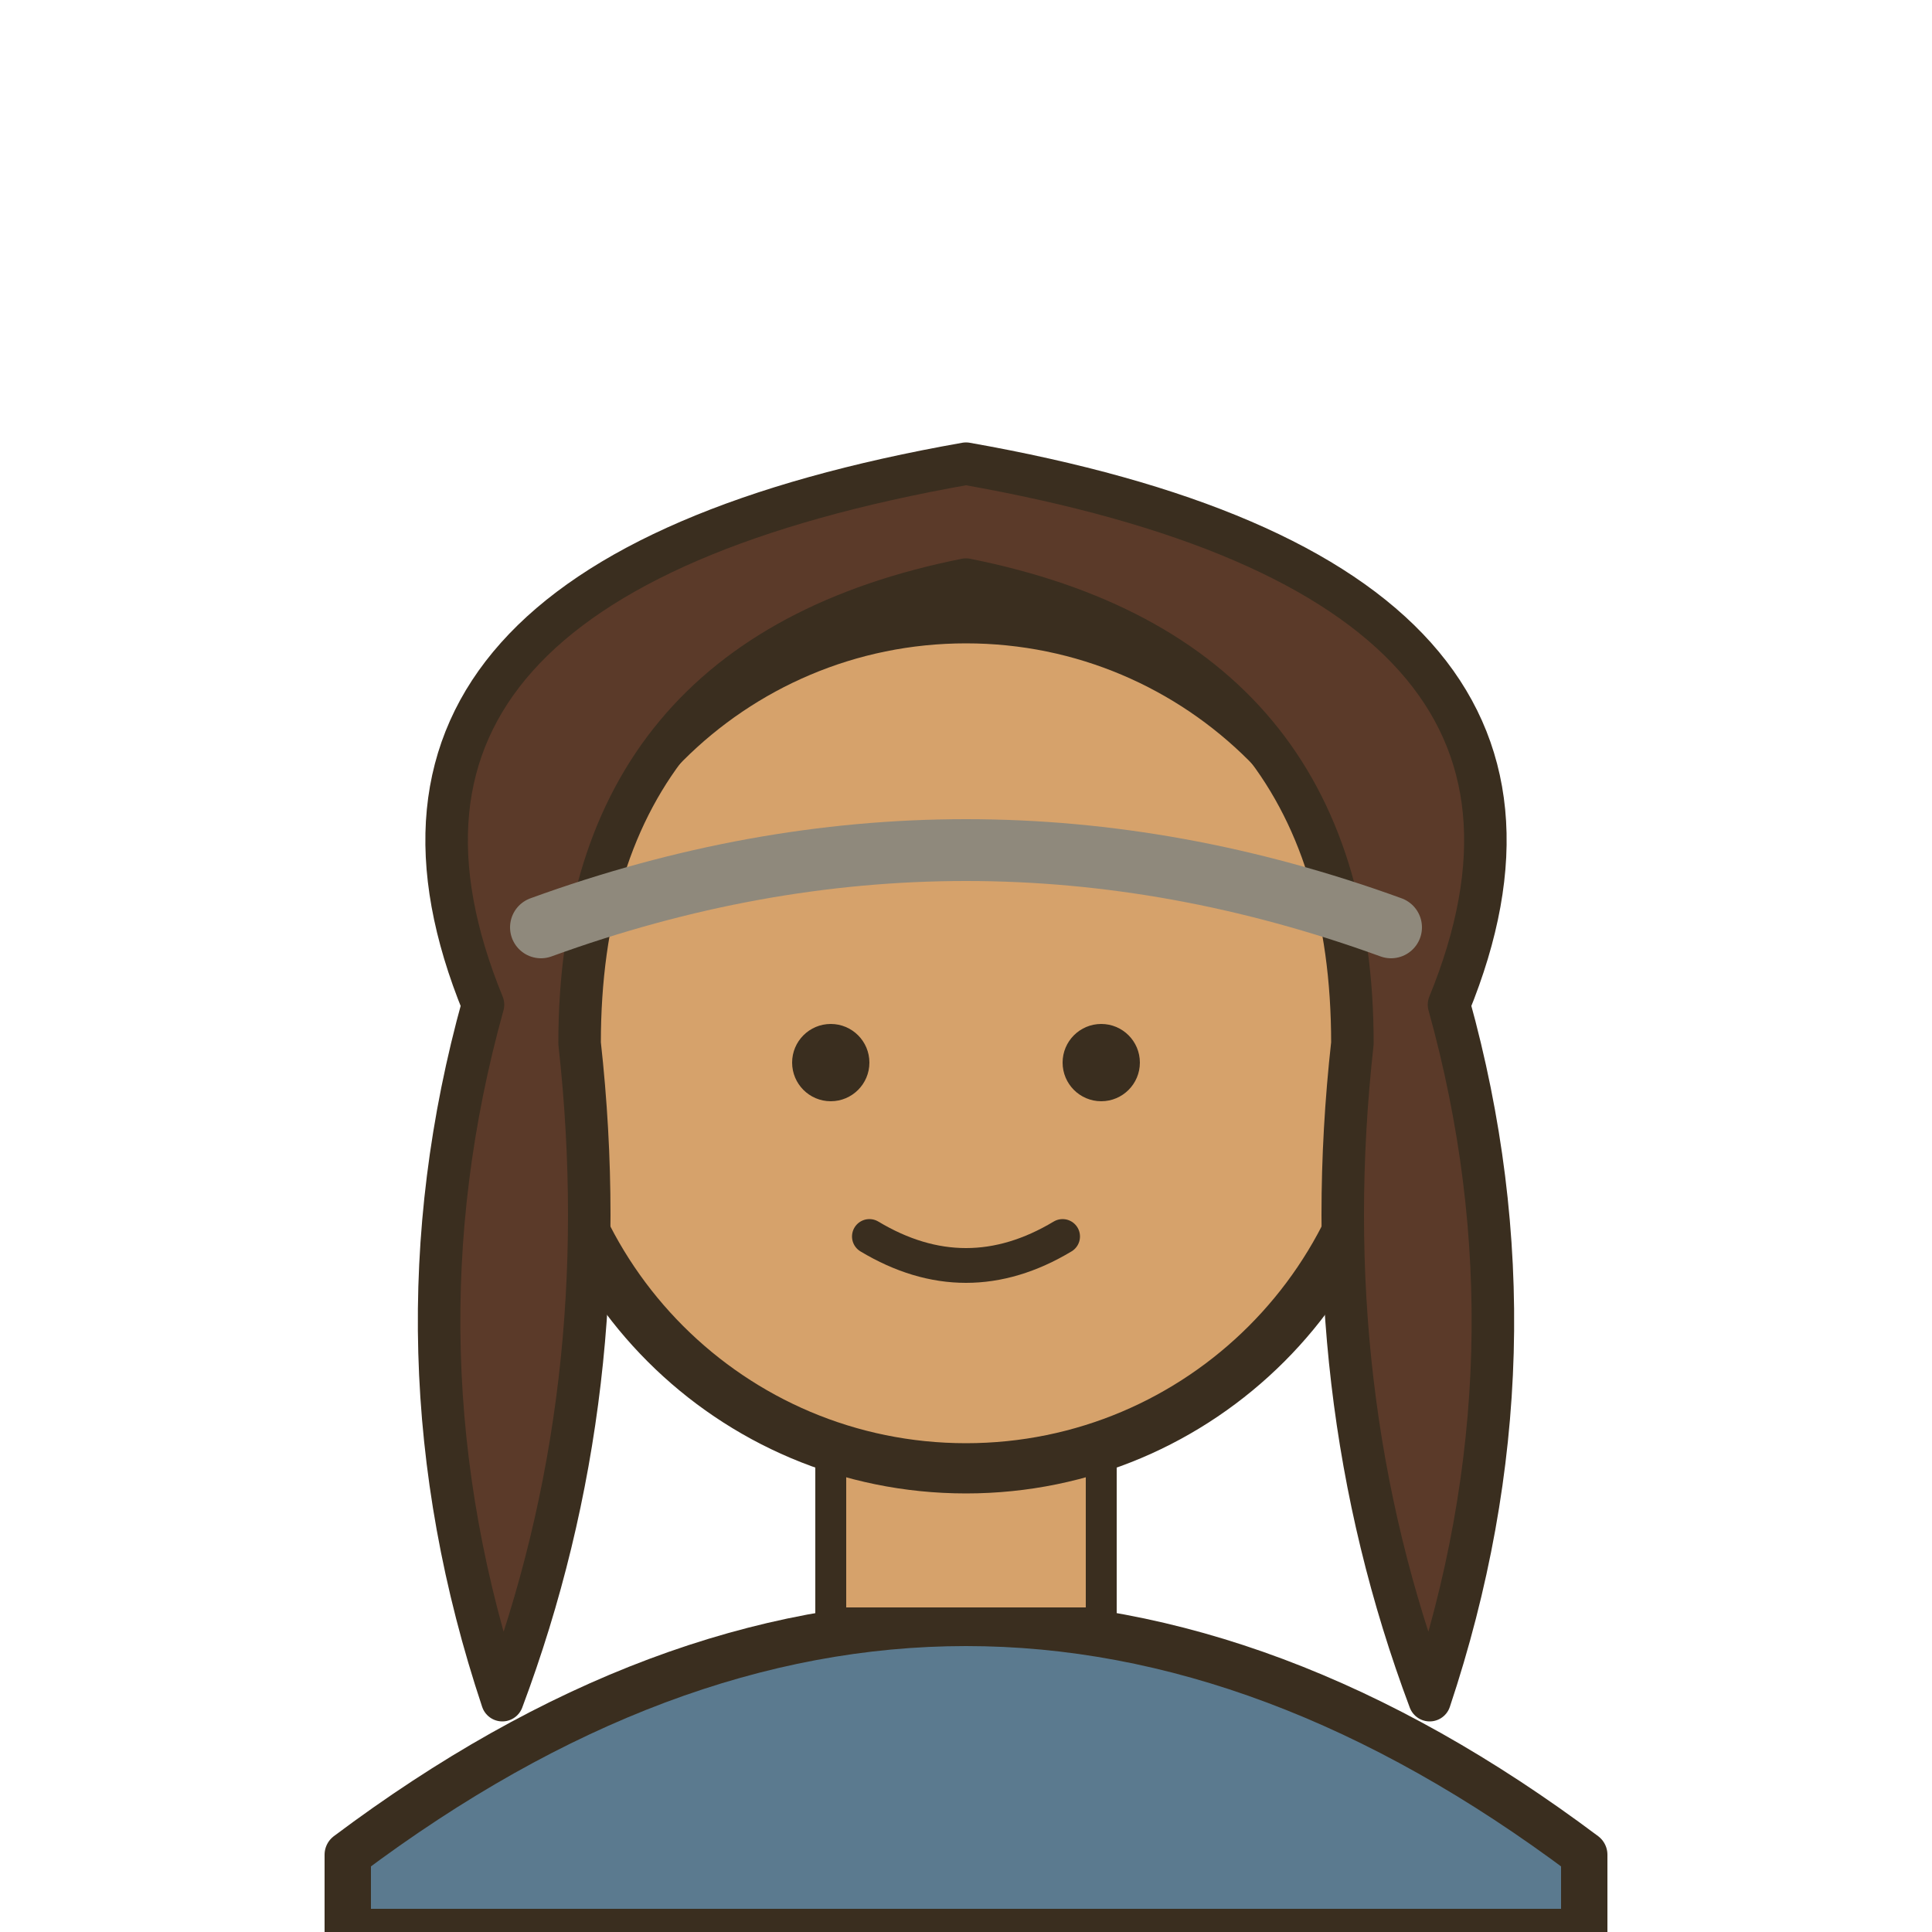
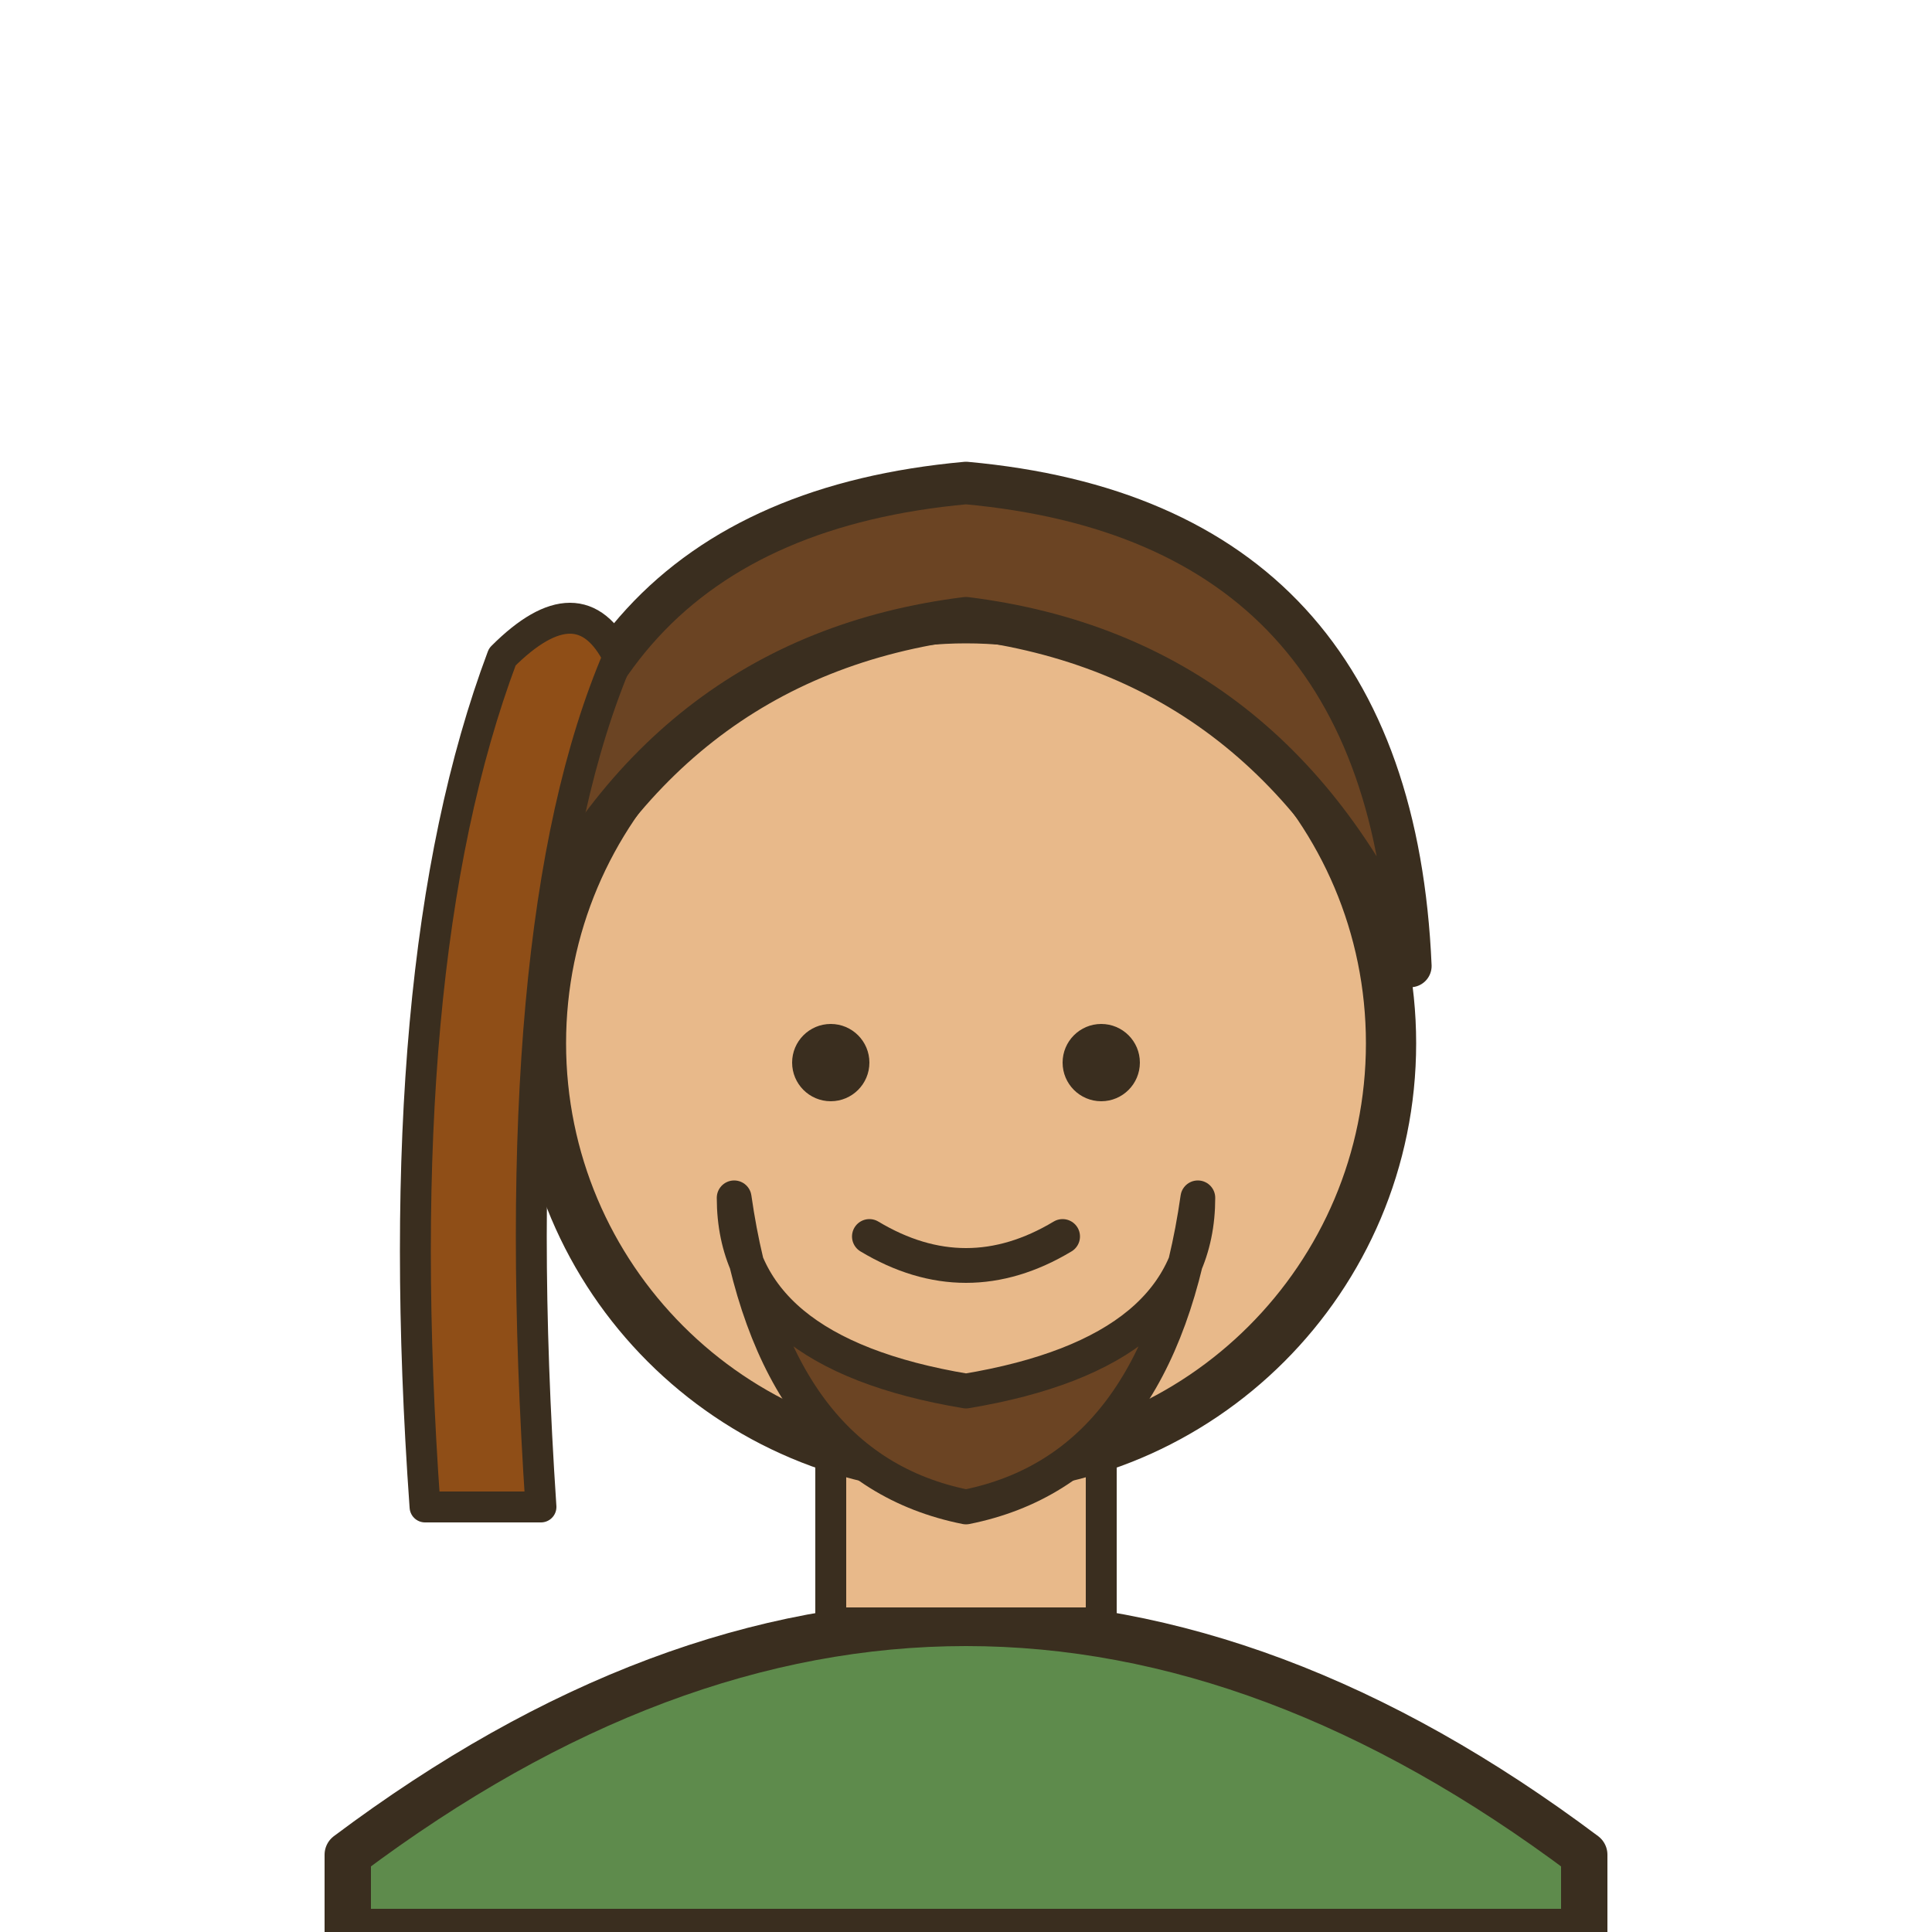
<svg xmlns="http://www.w3.org/2000/svg" viewBox="0 0 100 100" width="100" height="100" preserveAspectRatio="none">
-   <path d="M 18 96 Q 50 72 82 96 L 82 100 L 18 100 Z" fill="#5B7A8F" stroke="#3A2E1F" stroke-width="2.4" stroke-linejoin="round" />
-   <rect x="43" y="68" width="14" height="16" fill="#D6A26B" stroke="#3A2E1F" stroke-width="1.6" />
-   <circle cx="50" cy="54" r="22" fill="#D6A26B" stroke="#3A2E1F" stroke-width="2.6" />
-   <path d="M 25 52 Q 16 30 50 24 Q 84 30 75 52 Q 80 70 74 88 Q 68 72 70 54 Q 70 34 50 30 Q 30 34 30 54 Q 32 72 26 88 Q 20 70 25 52 Z" fill="#5B3A29" stroke="#3A2E1F" stroke-width="2.2" stroke-linejoin="round" />
+   <path d="M 18 96 Q 50 72 82 96 L 82 100 L 18 100 Z" fill="#5E8B4C" stroke="#3A2E1F" stroke-width="2.4" stroke-linejoin="round" />
+   <rect x="43" y="68" width="14" height="16" fill="#E8B98A" stroke="#3A2E1F" stroke-width="1.6" />
+   <circle cx="50" cy="54" r="22" fill="#E8B98A" stroke="#3A2E1F" stroke-width="2.6" />
+   <path d="M 38 62 Q 40 76 50 78 Q 60 76 62 62 Q 62 70 50 72 Q 38 70 38 62 Z" fill="#6B4423" stroke="#3A2E1F" stroke-width="1.8" stroke-linejoin="round" />
+   <path d="M 27 50 Q 28 27 50 25 Q 72 27 73 50 Q 66 34 50 32 Q 34 34 27 50 Z" fill="#6B4423" stroke="#3A2E1F" stroke-width="2.2" stroke-linejoin="round" />
  <circle cx="43" cy="55" r="2" fill="#3A2E1F" />
  <circle cx="57" cy="55" r="2" fill="#3A2E1F" />
  <path d="M 45 64 Q 50 67 55 64" stroke="#3A2E1F" stroke-width="1.8" fill="none" stroke-linecap="round" />
-   <path d="M 28 48 Q 50 40 72 48" stroke="#8F897C" stroke-width="3.2" fill="none" stroke-linecap="round" />
+   <path d="M 22 78 Q 20 50 26 34 Q 30 30 32 34 Q 26 48 28 78 Z" fill="#8F4E17" stroke="#3A2E1F" stroke-width="1.6" stroke-linejoin="round" />
</svg>
